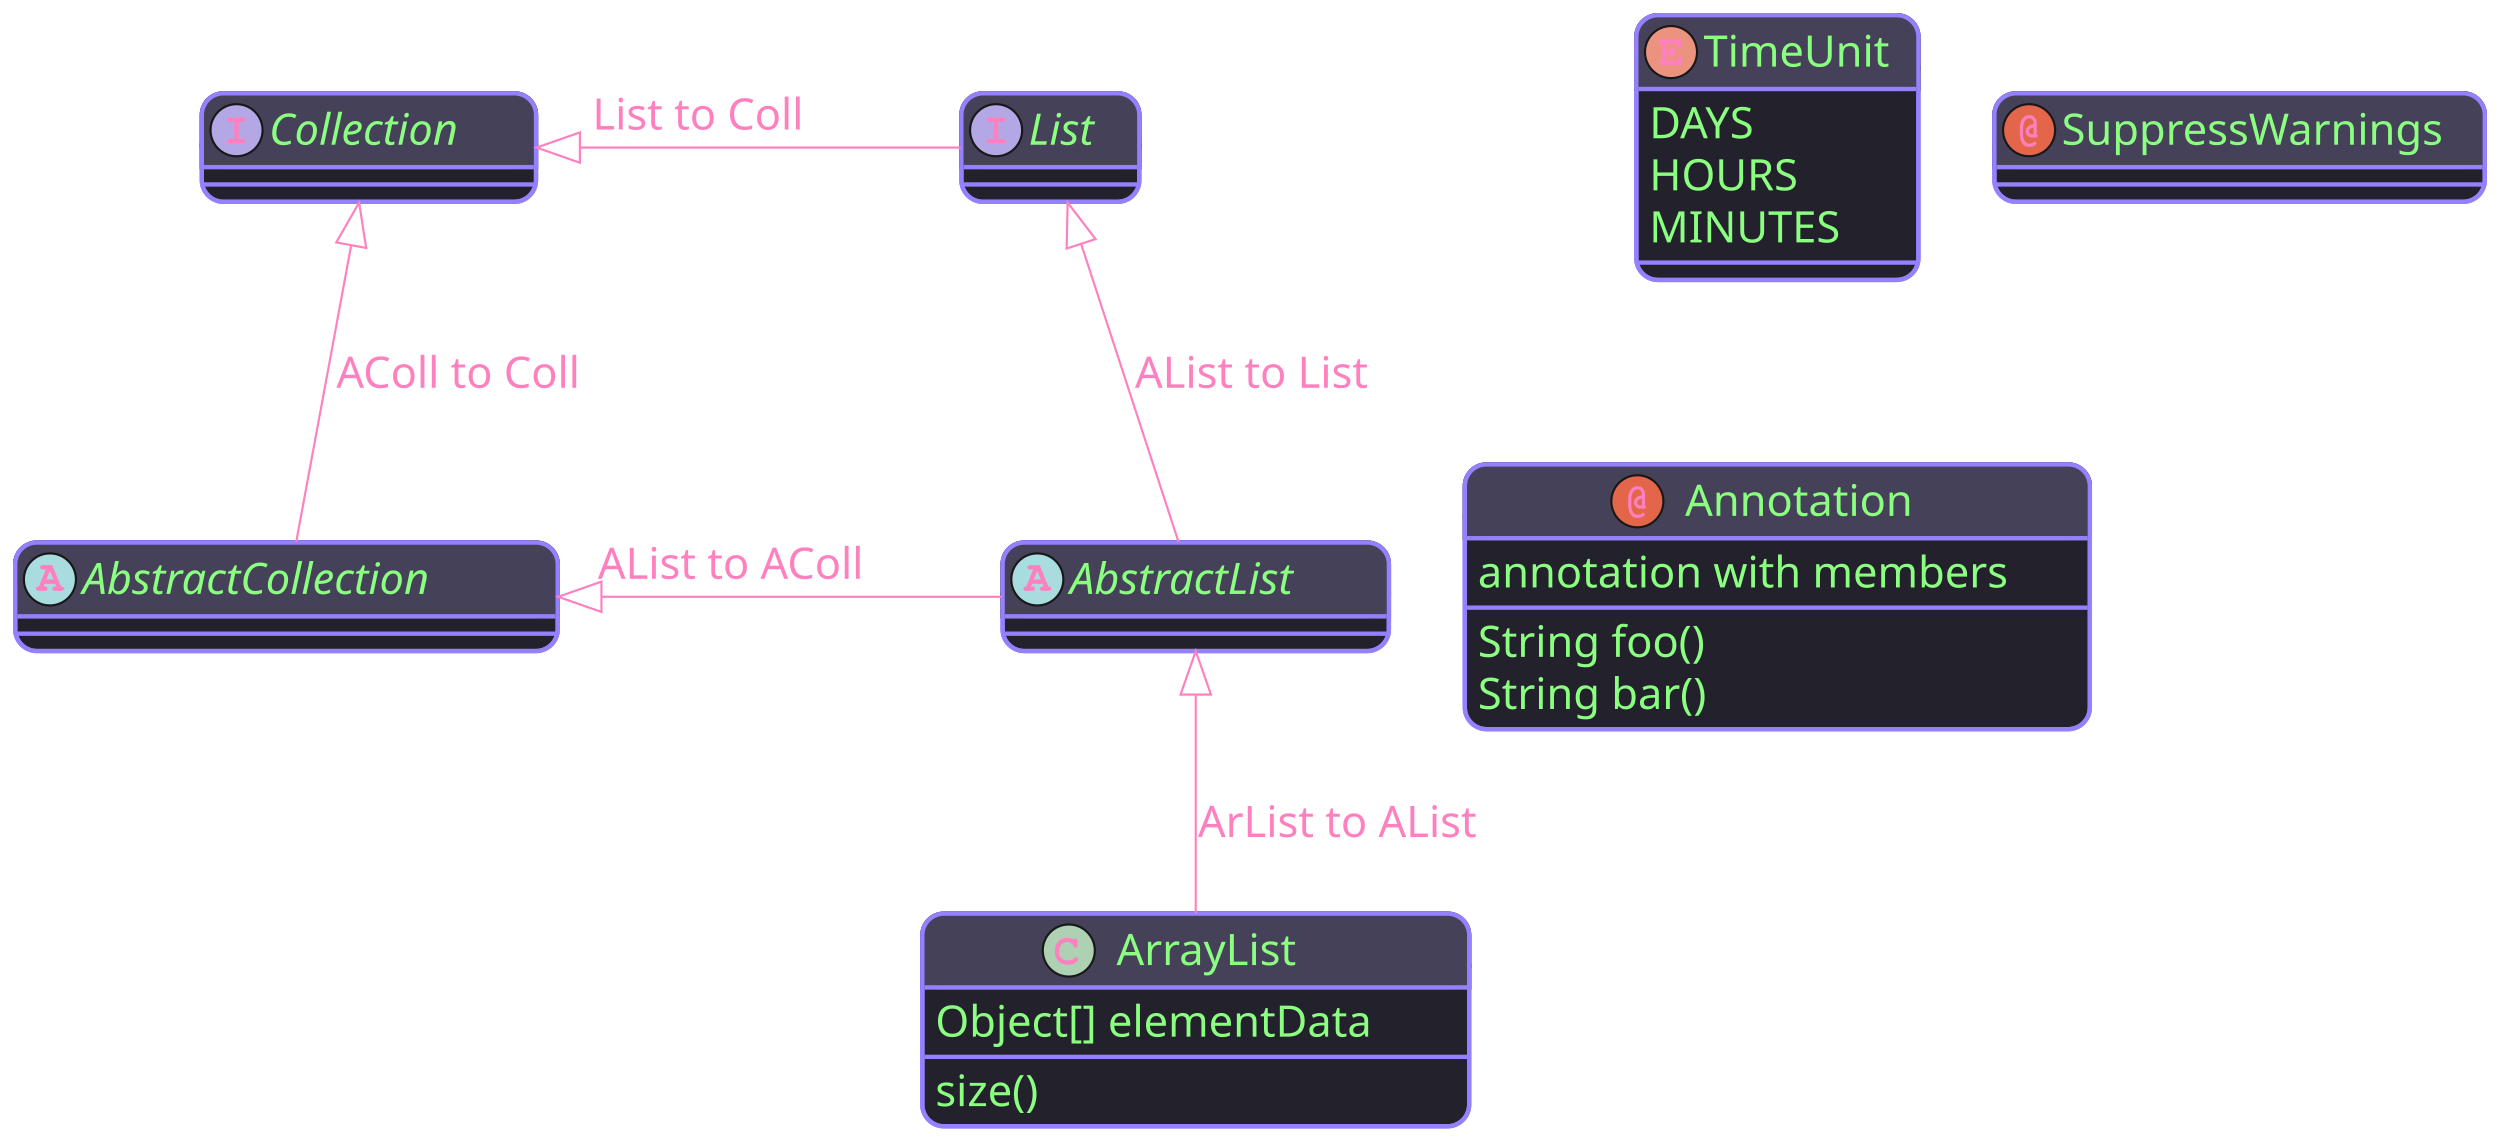
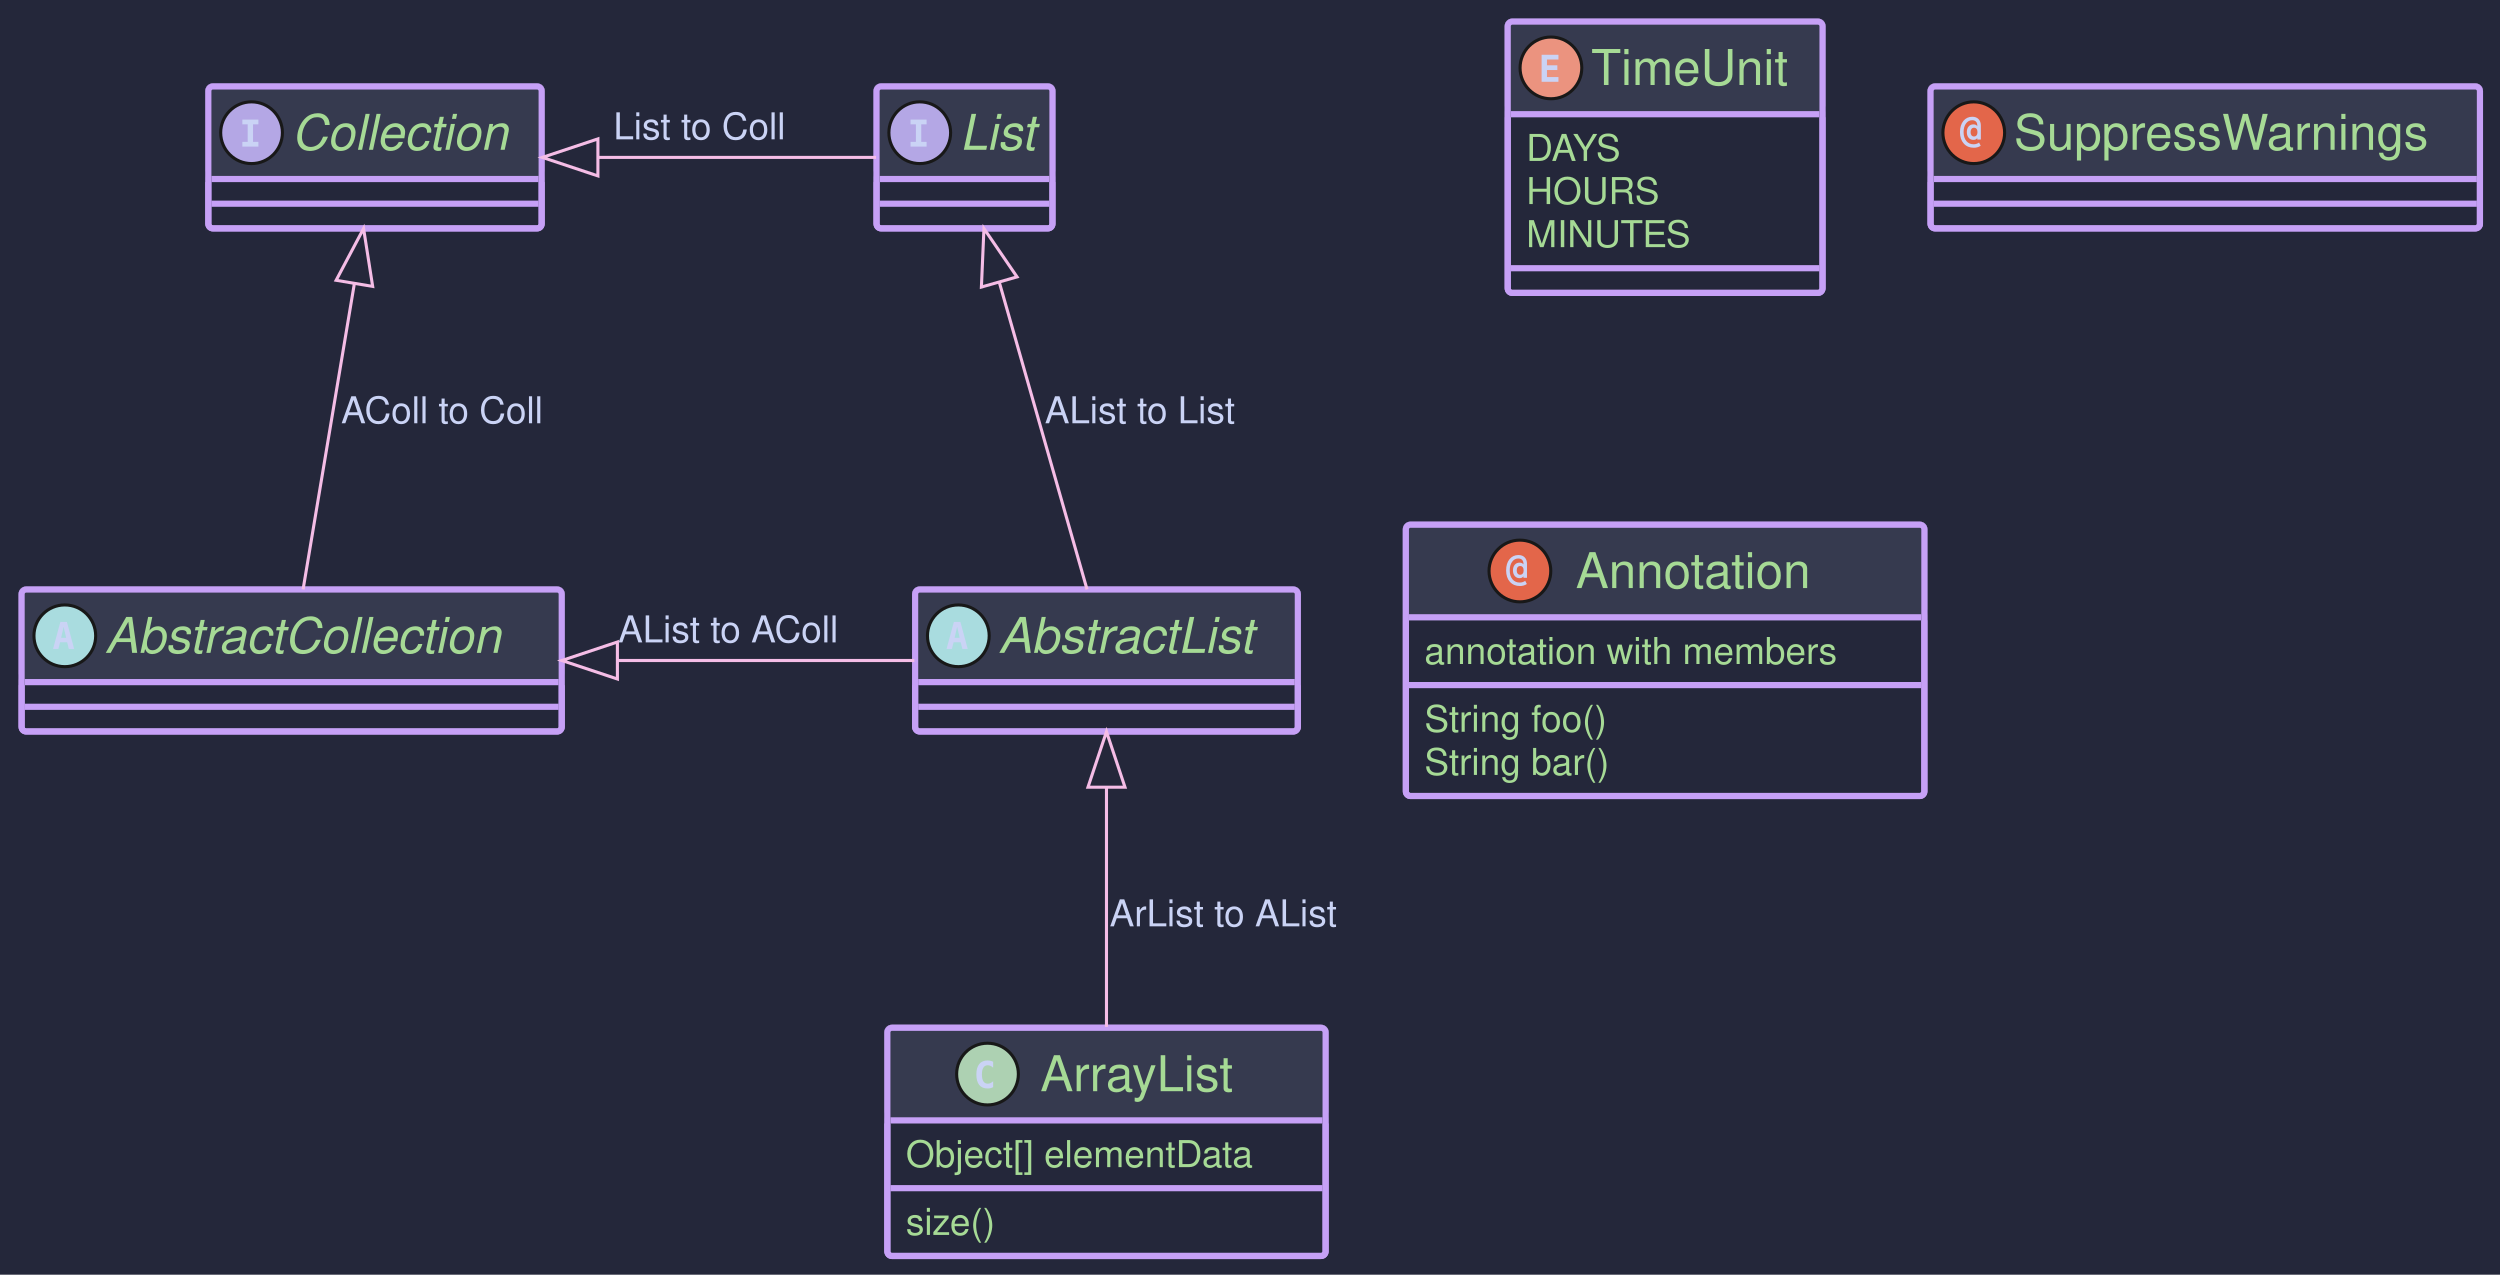
- <svg xmlns="http://www.w3.org/2000/svg" contentStyleType="text/css" height="525px" preserveAspectRatio="none" style="width:1152px;height:525px;background:#22212C;" version="1.1" viewBox="0 0 1152 525" width="1152px" zoomAndPan="magnify">
+ <svg xmlns="http://www.w3.org/2000/svg" contentStyleType="text/css" height="413px" preserveAspectRatio="none" style="width:810px;height:413px;background:#24273A;" version="1.1" viewBox="0 0 810 413" width="810px" zoomAndPan="magnify">
  <defs />
  <g>
+     <rect fill="#24273A" height="413" style="stroke:none;stroke-width:1.0;" width="810" x="0" y="0" />
    <g id="elem_AbstractList">
-       <rect codeLine="4" fill="#22212C" height="50" id="AbstractList" rx="10" ry="10" style="stroke:#9580FF;stroke-width:2.0;" width="178" x="462" y="250" />
-       <rect fill="#454158" height="34" rx="10" ry="10" style="stroke:#454158;stroke-width:2.0;" width="178" x="462" y="250" />
-       <rect fill="#454158" height="10" style="stroke:#454158;stroke-width:2.0;" width="178" x="462" y="274" />
-       <rect codeLine="4" fill="none" height="50" id="AbstractList" rx="10" ry="10" style="stroke:#9580FF;stroke-width:2.0;" width="178" x="462" y="250" />
-       <ellipse cx="478" cy="267" fill="#A9DCDF" rx="12" ry="12" style="stroke:#181818;stroke-width:1.0;" />
-       <path d="M480.453,269.031 L475.578,269.031 L475.094,270.25 L475.578,270.25 Q476.312,270.25 476.609,270.531 Q476.922,270.797 476.922,271.25 Q476.922,271.688 476.609,271.969 Q476.312,272.25 475.578,272.25 L472.891,272.25 Q472.172,272.25 471.859,271.969 Q471.547,271.688 471.547,271.25 Q471.547,270.797 471.875,270.516 Q472.203,270.234 472.938,270.25 L476.078,262.422 L474.781,262.422 Q474.047,262.422 473.734,262.141 Q473.438,261.859 473.438,261.406 Q473.438,260.953 473.734,260.688 Q474.047,260.406 474.781,260.406 L479.094,260.406 L483.078,270.25 Q483.781,270.25 484.016,270.406 Q484.469,270.719 484.469,271.25 Q484.469,271.688 484.156,271.969 Q483.859,272.25 483.141,272.25 L480.438,272.25 Q479.719,272.25 479.406,271.969 Q479.094,271.688 479.094,271.25 Q479.094,270.797 479.406,270.531 Q479.719,270.25 480.438,270.25 L480.922,270.25 L480.453,269.031 Z M479.625,267.031 L478,263.062 L476.391,267.031 L479.625,267.031 Z " fill="#FF80BF" />
-       <text fill="#8AFF80" font-family="Fira Mono" font-size="20" font-style="italic" lengthAdjust="spacing" textLength="144" x="493" y="273.7">AbstractList</text>
-       <line style="stroke:#9580FF;stroke-width:2.0;" x1="463" x2="639" y1="284" y2="284" />
-       <line style="stroke:#9580FF;stroke-width:2.0;" x1="463" x2="639" y1="292" y2="292" />
+       <rect codeLine="4" fill="#24273A" height="46" id="AbstractList" rx="1.5" ry="1.5" style="stroke:#C6A0F6;stroke-width:2.0;" width="124" x="296.5" y="191" />
+       <rect fill="#363A4F" height="30" rx="1.5" ry="1.5" style="stroke:#363A4F;stroke-width:2.0;" width="124" x="296.5" y="191" />
+       <rect fill="#363A4F" height="1.5" style="stroke:#363A4F;stroke-width:2.0;" width="124" x="296.5" y="219.5" />
+       <rect codeLine="4" fill="none" height="46" id="AbstractList" rx="1.5" ry="1.5" style="stroke:#C6A0F6;stroke-width:2.0;" width="124" x="296.5" y="191" />
+       <ellipse cx="310.5" cy="206" fill="#A9DCDF" rx="10" ry="10" style="stroke:#181818;stroke-width:1.0;" />
+       <path d="M310.109,203.078 L309.297,206.656 L310.938,206.656 L310.109,203.078 Z M309.062,201.5 L311.172,201.5 L313.531,210.25 L311.797,210.25 L311.266,208.094 L308.953,208.094 L308.422,210.25 L306.688,210.25 L309.062,201.5 Z " fill="#CAD3F5" />
+       <text fill="#A6DA95" font-family="Helvetica" font-size="16" font-style="italic" lengthAdjust="spacing" textLength="94" x="323.5" y="211.539">AbstractList</text>
+       <line style="stroke:#C6A0F6;stroke-width:2.0;" x1="297.5" x2="419.5" y1="221" y2="221" />
+       <line style="stroke:#C6A0F6;stroke-width:2.0;" x1="297.5" x2="419.5" y1="229" y2="229" />
    </g>
    <g id="elem_AbstractCollection">
-       <rect codeLine="5" fill="#22212C" height="50" id="AbstractCollection" rx="10" ry="10" style="stroke:#9580FF;stroke-width:2.0;" width="250" x="7" y="250" />
-       <rect fill="#454158" height="34" rx="10" ry="10" style="stroke:#454158;stroke-width:2.0;" width="250" x="7" y="250" />
-       <rect fill="#454158" height="10" style="stroke:#454158;stroke-width:2.0;" width="250" x="7" y="274" />
-       <rect codeLine="5" fill="none" height="50" id="AbstractCollection" rx="10" ry="10" style="stroke:#9580FF;stroke-width:2.0;" width="250" x="7" y="250" />
-       <ellipse cx="23" cy="267" fill="#A9DCDF" rx="12" ry="12" style="stroke:#181818;stroke-width:1.0;" />
-       <path d="M25.453,269.031 L20.578,269.031 L20.094,270.25 L20.578,270.25 Q21.312,270.25 21.609,270.531 Q21.922,270.797 21.922,271.25 Q21.922,271.688 21.609,271.969 Q21.312,272.25 20.578,272.25 L17.891,272.25 Q17.172,272.25 16.859,271.969 Q16.547,271.688 16.547,271.25 Q16.547,270.797 16.875,270.516 Q17.203,270.234 17.938,270.25 L21.078,262.422 L19.781,262.422 Q19.047,262.422 18.734,262.141 Q18.438,261.859 18.438,261.406 Q18.438,260.953 18.734,260.688 Q19.047,260.406 19.781,260.406 L24.094,260.406 L28.078,270.25 Q28.781,270.25 29.016,270.406 Q29.469,270.719 29.469,271.25 Q29.469,271.688 29.156,271.969 Q28.859,272.25 28.141,272.25 L25.438,272.25 Q24.719,272.25 24.406,271.969 Q24.094,271.688 24.094,271.25 Q24.094,270.797 24.406,270.531 Q24.719,270.25 25.438,270.25 L25.922,270.25 L25.453,269.031 Z M24.625,267.031 L23,263.062 L21.391,267.031 L24.625,267.031 Z " fill="#FF80BF" />
-       <text fill="#8AFF80" font-family="Fira Mono" font-size="20" font-style="italic" lengthAdjust="spacing" textLength="216" x="38" y="273.7">AbstractCollection</text>
-       <line style="stroke:#9580FF;stroke-width:2.0;" x1="8" x2="256" y1="284" y2="284" />
-       <line style="stroke:#9580FF;stroke-width:2.0;" x1="8" x2="256" y1="292" y2="292" />
+       <rect codeLine="5" fill="#24273A" height="46" id="AbstractCollection" rx="1.5" ry="1.5" style="stroke:#C6A0F6;stroke-width:2.0;" width="175" x="7" y="191" />
+       <rect fill="#363A4F" height="30" rx="1.5" ry="1.5" style="stroke:#363A4F;stroke-width:2.0;" width="175" x="7" y="191" />
+       <rect fill="#363A4F" height="1.5" style="stroke:#363A4F;stroke-width:2.0;" width="175" x="7" y="219.5" />
+       <rect codeLine="5" fill="none" height="46" id="AbstractCollection" rx="1.5" ry="1.5" style="stroke:#C6A0F6;stroke-width:2.0;" width="175" x="7" y="191" />
+       <ellipse cx="21" cy="206" fill="#A9DCDF" rx="10" ry="10" style="stroke:#181818;stroke-width:1.0;" />
+       <path d="M20.609,203.078 L19.797,206.656 L21.438,206.656 L20.609,203.078 Z M19.562,201.5 L21.672,201.5 L24.031,210.25 L22.297,210.25 L21.766,208.094 L19.453,208.094 L18.922,210.25 L17.188,210.25 L19.562,201.5 Z " fill="#CAD3F5" />
+       <text fill="#A6DA95" font-family="Helvetica" font-size="16" font-style="italic" lengthAdjust="spacing" textLength="145" x="34" y="211.539">AbstractCollection</text>
+       <line style="stroke:#C6A0F6;stroke-width:2.0;" x1="8" x2="181" y1="221" y2="221" />
+       <line style="stroke:#C6A0F6;stroke-width:2.0;" x1="8" x2="181" y1="229" y2="229" />
    </g>
    <g id="elem_List">
-       <rect codeLine="6" fill="#22212C" height="50" id="List" rx="10" ry="10" style="stroke:#9580FF;stroke-width:2.0;" width="82" x="443" y="43" />
-       <rect fill="#454158" height="34" rx="10" ry="10" style="stroke:#454158;stroke-width:2.0;" width="82" x="443" y="43" />
-       <rect fill="#454158" height="10" style="stroke:#454158;stroke-width:2.0;" width="82" x="443" y="67" />
-       <rect codeLine="6" fill="none" height="50" id="List" rx="10" ry="10" style="stroke:#9580FF;stroke-width:2.0;" width="82" x="443" y="43" />
-       <ellipse cx="459" cy="60" fill="#B4A7E5" rx="12" ry="12" style="stroke:#181818;stroke-width:1.0;" />
-       <path d="M460,56.172 L460,64 L462.031,64 Q462.75,64 463.047,64.281 Q463.359,64.547 463.359,65 Q463.359,65.438 463.047,65.719 Q462.75,66 462.031,66 L455.984,66 Q455.25,66 454.938,65.719 Q454.641,65.438 454.641,65 Q454.641,64.547 454.938,64.281 Q455.25,64 455.984,64 L458,64 L458,56.172 L455.984,56.172 Q455.25,56.172 454.938,55.891 Q454.641,55.609 454.641,55.156 Q454.641,54.703 454.938,54.438 Q455.25,54.156 455.984,54.156 L462.031,54.156 Q462.75,54.156 463.047,54.438 Q463.359,54.703 463.359,55.156 Q463.359,55.609 463.047,55.891 Q462.75,56.172 462.031,56.172 L460,56.172 Z " fill="#FF80BF" />
-       <text fill="#8AFF80" font-family="Fira Mono" font-size="20" font-style="italic" lengthAdjust="spacing" textLength="48" x="474" y="66.7">List</text>
-       <line style="stroke:#9580FF;stroke-width:2.0;" x1="444" x2="524" y1="77" y2="77" />
-       <line style="stroke:#9580FF;stroke-width:2.0;" x1="444" x2="524" y1="85" y2="85" />
+       <rect codeLine="6" fill="#24273A" height="46" id="List" rx="1.5" ry="1.5" style="stroke:#C6A0F6;stroke-width:2.0;" width="57" x="284" y="28" />
+       <rect fill="#363A4F" height="30" rx="1.5" ry="1.5" style="stroke:#363A4F;stroke-width:2.0;" width="57" x="284" y="28" />
+       <rect fill="#363A4F" height="1.5" style="stroke:#363A4F;stroke-width:2.0;" width="57" x="284" y="56.5" />
+       <rect codeLine="6" fill="none" height="46" id="List" rx="1.5" ry="1.5" style="stroke:#C6A0F6;stroke-width:2.0;" width="57" x="284" y="28" />
+       <ellipse cx="298" cy="43" fill="#B4A7E5" rx="10" ry="10" style="stroke:#181818;stroke-width:1.0;" />
+       <path d="M295.016,40.281 L295.016,38.75 L300.219,38.75 L300.219,40.281 L298.484,40.281 L298.484,45.969 L300.219,45.969 L300.219,47.5 L295.016,47.5 L295.016,45.969 L296.75,45.969 L296.75,40.281 L295.016,40.281 Z " fill="#CAD3F5" />
+       <text fill="#A6DA95" font-family="Helvetica" font-size="16" font-style="italic" lengthAdjust="spacing" textLength="27" x="311" y="48.539">List</text>
+       <line style="stroke:#C6A0F6;stroke-width:2.0;" x1="285" x2="340" y1="58" y2="58" />
+       <line style="stroke:#C6A0F6;stroke-width:2.0;" x1="285" x2="340" y1="66" y2="66" />
    </g>
    <g id="elem_Collection">
-       <rect codeLine="7" fill="#22212C" height="50" id="Collection" rx="10" ry="10" style="stroke:#9580FF;stroke-width:2.0;" width="154" x="93" y="43" />
-       <rect fill="#454158" height="34" rx="10" ry="10" style="stroke:#454158;stroke-width:2.0;" width="154" x="93" y="43" />
-       <rect fill="#454158" height="10" style="stroke:#454158;stroke-width:2.0;" width="154" x="93" y="67" />
-       <rect codeLine="7" fill="none" height="50" id="Collection" rx="10" ry="10" style="stroke:#9580FF;stroke-width:2.0;" width="154" x="93" y="43" />
-       <ellipse cx="109" cy="60" fill="#B4A7E5" rx="12" ry="12" style="stroke:#181818;stroke-width:1.0;" />
-       <path d="M110,56.172 L110,64 L112.031,64 Q112.75,64 113.047,64.281 Q113.359,64.547 113.359,65 Q113.359,65.438 113.047,65.719 Q112.75,66 112.031,66 L105.984,66 Q105.25,66 104.938,65.719 Q104.641,65.438 104.641,65 Q104.641,64.547 104.938,64.281 Q105.25,64 105.984,64 L108,64 L108,56.172 L105.984,56.172 Q105.25,56.172 104.938,55.891 Q104.641,55.609 104.641,55.156 Q104.641,54.703 104.938,54.438 Q105.25,54.156 105.984,54.156 L112.031,54.156 Q112.75,54.156 113.047,54.438 Q113.359,54.703 113.359,55.156 Q113.359,55.609 113.047,55.891 Q112.75,56.172 112.031,56.172 L110,56.172 Z " fill="#FF80BF" />
-       <text fill="#8AFF80" font-family="Fira Mono" font-size="20" font-style="italic" lengthAdjust="spacing" textLength="120" x="124" y="66.7">Collection</text>
-       <line style="stroke:#9580FF;stroke-width:2.0;" x1="94" x2="246" y1="77" y2="77" />
-       <line style="stroke:#9580FF;stroke-width:2.0;" x1="94" x2="246" y1="85" y2="85" />
+       <rect codeLine="7" fill="#24273A" height="46" id="Collection" rx="1.5" ry="1.5" style="stroke:#C6A0F6;stroke-width:2.0;" width="108" x="67.5" y="28" />
+       <rect fill="#363A4F" height="30" rx="1.5" ry="1.5" style="stroke:#363A4F;stroke-width:2.0;" width="108" x="67.5" y="28" />
+       <rect fill="#363A4F" height="1.5" style="stroke:#363A4F;stroke-width:2.0;" width="108" x="67.5" y="56.5" />
+       <rect codeLine="7" fill="none" height="46" id="Collection" rx="1.5" ry="1.5" style="stroke:#C6A0F6;stroke-width:2.0;" width="108" x="67.5" y="28" />
+       <ellipse cx="81.5" cy="43" fill="#B4A7E5" rx="10" ry="10" style="stroke:#181818;stroke-width:1.0;" />
+       <path d="M78.516,40.281 L78.516,38.75 L83.719,38.75 L83.719,40.281 L81.984,40.281 L81.984,45.969 L83.719,45.969 L83.719,47.5 L78.516,47.5 L78.516,45.969 L80.25,45.969 L80.25,40.281 L78.516,40.281 Z " fill="#CAD3F5" />
+       <text fill="#A6DA95" font-family="Helvetica" font-size="16" font-style="italic" lengthAdjust="spacing" textLength="78" x="94.5" y="48.539">Collection</text>
+       <line style="stroke:#C6A0F6;stroke-width:2.0;" x1="68.5" x2="174.5" y1="58" y2="58" />
+       <line style="stroke:#C6A0F6;stroke-width:2.0;" x1="68.5" x2="174.5" y1="66" y2="66" />
    </g>
    <g id="elem_ArrayList">
-       <rect codeLine="16" fill="#22212C" height="98" id="ArrayList" rx="10" ry="10" style="stroke:#9580FF;stroke-width:2.0;" width="252" x="425" y="421" />
-       <rect fill="#454158" height="34" rx="10" ry="10" style="stroke:#454158;stroke-width:2.0;" width="252" x="425" y="421" />
-       <rect fill="#454158" height="10" style="stroke:#454158;stroke-width:2.0;" width="252" x="425" y="445" />
-       <rect codeLine="16" fill="none" height="98" id="ArrayList" rx="10" ry="10" style="stroke:#9580FF;stroke-width:2.0;" width="252" x="425" y="421" />
-       <ellipse cx="492.5" cy="438" fill="#ADD1B2" rx="12" ry="12" style="stroke:#181818;stroke-width:1.0;" />
-       <path d="M494.641,432.922 Q494.828,432.672 495.047,432.547 Q495.266,432.406 495.516,432.406 Q495.953,432.406 496.234,432.719 Q496.516,433.016 496.516,433.734 L496.516,435.438 Q496.516,436.156 496.234,436.469 Q495.953,436.781 495.516,436.781 Q495.125,436.781 494.875,436.547 Q494.625,436.328 494.516,435.719 Q494.453,435.297 494.234,435.078 Q493.844,434.641 493.125,434.375 Q492.406,434.109 491.688,434.109 Q490.781,434.109 490.031,434.5 Q489.281,434.891 488.703,435.781 Q488.125,436.656 488.125,437.859 L488.125,439.156 Q488.125,440.609 489.172,441.578 Q490.234,442.547 492.094,442.547 Q493.203,442.547 493.984,442.234 Q494.422,442.062 494.938,441.547 Q495.25,441.234 495.422,441.141 Q495.594,441.047 495.828,441.047 Q496.219,441.047 496.516,441.359 Q496.828,441.656 496.828,442.062 Q496.828,442.469 496.422,442.938 Q495.828,443.625 494.891,444.016 Q493.625,444.547 492.109,444.547 Q490.328,444.547 488.906,443.812 Q487.75,443.219 486.938,441.953 Q486.125,440.688 486.125,439.203 L486.125,437.844 Q486.125,436.281 486.844,434.938 Q487.578,433.578 488.859,432.844 Q490.156,432.109 491.609,432.109 Q492.469,432.109 493.219,432.312 Q493.984,432.516 494.641,432.922 Z " fill="#FF80BF" />
-       <text fill="#8AFF80" font-family="Fira Mono" font-size="20" lengthAdjust="spacing" textLength="108" x="514.5" y="444.7">ArrayList</text>
-       <line style="stroke:#9580FF;stroke-width:2.0;" x1="426" x2="676" y1="455" y2="455" />
-       <text fill="#8AFF80" font-family="Fira Mono" font-size="20" lengthAdjust="spacing" textLength="240" x="431" y="477.7">Object[] elementData</text>
-       <line style="stroke:#9580FF;stroke-width:2.0;" x1="426" x2="676" y1="487" y2="487" />
-       <text fill="#8AFF80" font-family="Fira Mono" font-size="20" lengthAdjust="spacing" textLength="72" x="431" y="509.7">size()</text>
+       <rect codeLine="16" fill="#24273A" height="73.938" id="ArrayList" rx="1.5" ry="1.5" style="stroke:#C6A0F6;stroke-width:2.0;" width="142" x="287.5" y="333" />
+       <rect fill="#363A4F" height="30" rx="1.5" ry="1.5" style="stroke:#363A4F;stroke-width:2.0;" width="142" x="287.5" y="333" />
+       <rect fill="#363A4F" height="1.5" style="stroke:#363A4F;stroke-width:2.0;" width="142" x="287.5" y="361.5" />
+       <rect codeLine="16" fill="none" height="73.938" id="ArrayList" rx="1.5" ry="1.5" style="stroke:#C6A0F6;stroke-width:2.0;" width="142" x="287.5" y="333" />
+       <ellipse cx="319.95" cy="348" fill="#ADD1B2" rx="10" ry="10" style="stroke:#181818;stroke-width:1.0;" />
+       <path d="M321.778,352.25 Q321.372,352.453 320.919,352.562 Q320.466,352.672 319.981,352.672 Q318.2,352.672 317.262,351.516 Q316.341,350.344 316.341,348.141 Q316.341,345.922 317.262,344.766 Q318.2,343.594 319.981,343.594 Q320.466,343.594 320.919,343.703 Q321.387,343.797 321.778,344.016 L321.778,345.938 Q321.341,345.531 320.919,345.344 Q320.497,345.141 320.059,345.141 Q319.106,345.141 318.622,345.906 Q318.137,346.656 318.137,348.141 Q318.137,349.609 318.622,350.359 Q319.106,351.109 320.059,351.109 Q320.497,351.109 320.919,350.922 Q321.341,350.734 321.778,350.328 L321.778,352.25 Z " fill="#CAD3F5" />
+       <text fill="#A6DA95" font-family="Helvetica" font-size="16" lengthAdjust="spacing" textLength="71" x="337.05" y="353.539">ArrayList</text>
+       <line style="stroke:#C6A0F6;stroke-width:2.0;" x1="288.5" x2="428.5" y1="363" y2="363" />
+       <text fill="#A6DA95" font-family="Helvetica" font-size="12" lengthAdjust="spacing" textLength="130" x="293.5" y="378.139">Object[] elementData</text>
+       <line style="stroke:#C6A0F6;stroke-width:2.0;" x1="288.5" x2="428.5" y1="384.969" y2="384.969" />
+       <text fill="#A6DA95" font-family="Helvetica" font-size="12" lengthAdjust="spacing" textLength="32" x="293.5" y="400.107">size()</text>
    </g>
    <g id="elem_TimeUnit">
-       <rect codeLine="21" fill="#22212C" height="122" id="TimeUnit" rx="10" ry="10" style="stroke:#9580FF;stroke-width:2.0;" width="130" x="754" y="7" />
-       <rect fill="#454158" height="34" rx="10" ry="10" style="stroke:#454158;stroke-width:2.0;" width="130" x="754" y="7" />
-       <rect fill="#454158" height="10" style="stroke:#454158;stroke-width:2.0;" width="130" x="754" y="31" />
-       <rect codeLine="21" fill="none" height="122" id="TimeUnit" rx="10" ry="10" style="stroke:#9580FF;stroke-width:2.0;" width="130" x="754" y="7" />
-       <ellipse cx="770" cy="24" fill="#EB937F" rx="12" ry="12" style="stroke:#181818;stroke-width:1.0;" />
-       <path d="M767.953,25.062 L767.953,28 L773.047,28 L773.047,26.906 Q773.047,26.188 773.328,25.891 Q773.609,25.578 774.062,25.578 Q774.5,25.578 774.781,25.891 Q775.062,26.188 775.062,26.906 L775.062,30 L765.625,30 Q764.906,30 764.594,29.719 Q764.297,29.438 764.297,29 Q764.297,28.547 764.609,28.281 Q764.922,28 765.625,28 L765.938,28 L765.938,20.172 L765.625,20.172 Q764.906,20.172 764.594,19.891 Q764.297,19.609 764.297,19.156 Q764.297,18.703 764.594,18.438 Q764.906,18.156 765.625,18.156 L774.609,18.156 L774.609,21.203 Q774.609,21.922 774.328,22.234 Q774.062,22.531 773.625,22.531 Q773.172,22.531 772.891,22.234 Q772.609,21.938 772.609,21.203 L772.609,20.172 L767.953,20.172 L767.953,23.062 L769.703,23.062 Q769.703,22.281 769.844,22.047 Q770.156,21.578 770.703,21.578 Q771.156,21.578 771.422,21.891 Q771.703,22.188 771.703,22.906 L771.703,25.219 Q771.703,25.875 771.547,26.094 Q771.234,26.547 770.703,26.547 Q770.156,26.547 769.844,26.078 Q769.703,25.844 769.703,25.062 L767.953,25.062 Z " fill="#FF80BF" />
-       <text fill="#8AFF80" font-family="Fira Mono" font-size="20" lengthAdjust="spacing" textLength="96" x="785" y="30.7">TimeUnit</text>
-       <line style="stroke:#9580FF;stroke-width:2.0;" x1="755" x2="883" y1="41" y2="41" />
-       <text fill="#8AFF80" font-family="Fira Mono" font-size="20" lengthAdjust="spacing" textLength="48" x="760" y="63.7">DAYS</text>
-       <text fill="#8AFF80" font-family="Fira Mono" font-size="20" lengthAdjust="spacing" textLength="60" x="760" y="87.7">HOURS</text>
-       <text fill="#8AFF80" font-family="Fira Mono" font-size="20" lengthAdjust="spacing" textLength="84" x="760" y="111.7">MINUTES</text>
-       <line style="stroke:#9580FF;stroke-width:2.0;" x1="755" x2="883" y1="121" y2="121" />
+       <rect codeLine="21" fill="#24273A" height="87.906" id="TimeUnit" rx="1.5" ry="1.5" style="stroke:#C6A0F6;stroke-width:2.0;" width="102" x="488.5" y="7" />
+       <rect fill="#363A4F" height="30" rx="1.5" ry="1.5" style="stroke:#363A4F;stroke-width:2.0;" width="102" x="488.5" y="7" />
+       <rect fill="#363A4F" height="1.5" style="stroke:#363A4F;stroke-width:2.0;" width="102" x="488.5" y="35.5" />
+       <rect codeLine="21" fill="none" height="87.906" id="TimeUnit" rx="1.5" ry="1.5" style="stroke:#C6A0F6;stroke-width:2.0;" width="102" x="488.5" y="7" />
+       <ellipse cx="502.5" cy="22" fill="#EB937F" rx="10" ry="10" style="stroke:#181818;stroke-width:1.0;" />
+       <path d="M504.938,26.5 L499.484,26.5 L499.484,17.75 L504.938,17.75 L504.938,19.281 L501.219,19.281 L501.219,21.156 L504.578,21.156 L504.578,22.688 L501.219,22.688 L501.219,24.969 L504.938,24.969 L504.938,26.5 Z " fill="#CAD3F5" />
+       <text fill="#A6DA95" font-family="Helvetica" font-size="16" lengthAdjust="spacing" textLength="72" x="515.5" y="27.539">TimeUnit</text>
+       <line style="stroke:#C6A0F6;stroke-width:2.0;" x1="489.5" x2="589.5" y1="37" y2="37" />
+       <text fill="#A6DA95" font-family="Helvetica" font-size="12" lengthAdjust="spacing" textLength="32" x="494.5" y="52.139">DAYS</text>
+       <text fill="#A6DA95" font-family="Helvetica" font-size="12" lengthAdjust="spacing" textLength="43" x="494.5" y="66.107">HOURS</text>
+       <text fill="#A6DA95" font-family="Helvetica" font-size="12" lengthAdjust="spacing" textLength="55" x="494.5" y="80.076">MINUTES</text>
+       <line style="stroke:#C6A0F6;stroke-width:2.0;" x1="489.5" x2="589.5" y1="86.906" y2="86.906" />
    </g>
    <g id="elem_SuppressWarnings">
-       <rect codeLine="27" fill="#22212C" height="50" id="SuppressWarnings" rx="10" ry="10" style="stroke:#9580FF;stroke-width:2.0;" width="226" x="919" y="43" />
-       <rect fill="#454158" height="34" rx="10" ry="10" style="stroke:#454158;stroke-width:2.0;" width="226" x="919" y="43" />
-       <rect fill="#454158" height="10" style="stroke:#454158;stroke-width:2.0;" width="226" x="919" y="67" />
-       <rect codeLine="27" fill="none" height="50" id="SuppressWarnings" rx="10" ry="10" style="stroke:#9580FF;stroke-width:2.0;" width="226" x="919" y="43" />
-       <ellipse cx="935" cy="60" fill="#E3664A" rx="12" ry="12" style="stroke:#181818;stroke-width:1.0;" />
-       <path d="M937.047,57.266 L937.047,56.656 Q937.047,55.688 936.484,55.109 Q935.922,54.516 935.047,54.516 Q934.344,54.516 933.719,54.984 Q933.109,55.438 932.797,56.172 Q932.234,57.469 932.234,58.766 L932.234,61.734 Q932.234,64 933.25,65.328 Q933.906,66.203 935.109,66.203 Q935.734,66.203 936.266,66.031 Q936.797,65.859 937.094,65.578 Q937.391,65.281 937.641,65.281 Q937.953,65.281 938.172,65.5 Q938.391,65.719 938.391,66.047 Q938.391,66.531 937.719,67 Q936.734,67.656 935.047,67.656 Q933.75,67.656 932.922,67.078 Q931.828,66.312 931.297,64.828 Q930.766,63.344 930.766,61.875 L930.766,58.672 Q930.766,56.328 931.922,54.688 Q933.078,53.047 935.016,53.047 Q935.891,53.047 936.656,53.406 Q937.422,53.766 937.969,54.672 Q938.516,55.562 938.516,56.656 L938.516,62 Q938.953,62.188 938.953,62.656 Q938.953,62.984 938.719,63.203 Q938.484,63.406 937.922,63.406 L937.047,63.406 L937.047,63.359 Q936.594,63.422 936.375,63.422 Q935.203,63.422 934.328,62.562 Q933.453,61.688 933.453,60.516 Q933.453,59.266 934.406,58.328 Q935.375,57.375 937.047,57.266 Z M937.047,58.781 Q936.016,58.875 935.469,59.391 Q934.922,59.891 934.922,60.531 Q934.922,61.094 935.375,61.5 Q935.828,61.906 936.562,61.906 Q936.719,61.906 937.047,61.875 L937.047,58.781 Z " fill="#FF80BF" />
-       <text fill="#8AFF80" font-family="Fira Mono" font-size="20" lengthAdjust="spacing" textLength="192" x="950" y="66.7">SuppressWarnings</text>
-       <line style="stroke:#9580FF;stroke-width:2.0;" x1="920" x2="1144" y1="77" y2="77" />
-       <line style="stroke:#9580FF;stroke-width:2.0;" x1="920" x2="1144" y1="85" y2="85" />
+       <rect codeLine="27" fill="#24273A" height="46" id="SuppressWarnings" rx="1.5" ry="1.5" style="stroke:#C6A0F6;stroke-width:2.0;" width="178" x="625.5" y="28" />
+       <rect fill="#363A4F" height="30" rx="1.5" ry="1.5" style="stroke:#363A4F;stroke-width:2.0;" width="178" x="625.5" y="28" />
+       <rect fill="#363A4F" height="1.5" style="stroke:#363A4F;stroke-width:2.0;" width="178" x="625.5" y="56.5" />
+       <rect codeLine="27" fill="none" height="46" id="SuppressWarnings" rx="1.5" ry="1.5" style="stroke:#C6A0F6;stroke-width:2.0;" width="178" x="625.5" y="28" />
+       <ellipse cx="639.5" cy="43" fill="#E3664A" rx="10" ry="10" style="stroke:#181818;stroke-width:1.0;" />
+       <path d="M640.703,42.812 Q640.703,42.141 640.406,41.766 Q640.109,41.391 639.578,41.391 Q639.062,41.391 638.766,41.766 Q638.469,42.141 638.469,42.812 Q638.469,43.469 638.766,43.844 Q639.062,44.219 639.578,44.219 Q640.109,44.219 640.406,43.844 Q640.703,43.469 640.703,42.812 Z M641.797,45.203 L640.641,45.203 L640.641,44.734 Q640.422,45.031 640.109,45.188 Q639.812,45.328 639.391,45.328 Q638.438,45.328 637.844,44.641 Q637.25,43.938 637.25,42.812 Q637.25,41.672 637.828,40.984 Q638.422,40.297 639.391,40.297 Q639.812,40.297 640.125,40.438 Q640.438,40.578 640.641,40.859 L640.641,40.625 Q640.641,39.828 640.203,39.391 Q639.766,38.953 638.969,38.953 Q637.75,38.953 636.969,40.031 Q636.203,41.094 636.203,42.812 Q636.203,44.609 637.094,45.688 Q637.984,46.75 639.469,46.75 Q639.938,46.75 640.375,46.609 Q640.812,46.469 641.219,46.188 L641.75,47.219 Q641.281,47.547 640.719,47.703 Q640.156,47.875 639.531,47.875 Q637.469,47.875 636.25,46.5 Q635.031,45.141 635.031,42.812 Q635.031,40.547 636.125,39.188 Q637.234,37.828 639.031,37.828 Q640.312,37.828 641.047,38.594 Q641.797,39.359 641.797,40.703 L641.797,45.203 Z " fill="#CAD3F5" />
+       <text fill="#A6DA95" font-family="Helvetica" font-size="16" lengthAdjust="spacing" textLength="148" x="652.5" y="48.539">SuppressWarnings</text>
+       <line style="stroke:#C6A0F6;stroke-width:2.0;" x1="626.5" x2="802.5" y1="58" y2="58" />
+       <line style="stroke:#C6A0F6;stroke-width:2.0;" x1="626.5" x2="802.5" y1="66" y2="66" />
    </g>
    <g id="elem_Annotation">
-       <rect codeLine="29" fill="#22212C" height="122" id="Annotation" rx="10" ry="10" style="stroke:#9580FF;stroke-width:2.0;" width="288" x="675" y="214" />
-       <rect fill="#454158" height="34" rx="10" ry="10" style="stroke:#454158;stroke-width:2.0;" width="288" x="675" y="214" />
-       <rect fill="#454158" height="10" style="stroke:#454158;stroke-width:2.0;" width="288" x="675" y="238" />
-       <rect codeLine="29" fill="none" height="122" id="Annotation" rx="10" ry="10" style="stroke:#9580FF;stroke-width:2.0;" width="288" x="675" y="214" />
-       <ellipse cx="754.5" cy="231" fill="#E3664A" rx="12" ry="12" style="stroke:#181818;stroke-width:1.0;" />
-       <path d="M756.547,228.266 L756.547,227.656 Q756.547,226.688 755.984,226.109 Q755.422,225.516 754.547,225.516 Q753.844,225.516 753.219,225.984 Q752.609,226.438 752.297,227.172 Q751.734,228.469 751.734,229.766 L751.734,232.734 Q751.734,235 752.75,236.328 Q753.406,237.203 754.609,237.203 Q755.234,237.203 755.766,237.031 Q756.297,236.859 756.594,236.578 Q756.891,236.281 757.141,236.281 Q757.453,236.281 757.672,236.5 Q757.891,236.719 757.891,237.047 Q757.891,237.531 757.219,238 Q756.234,238.656 754.547,238.656 Q753.25,238.656 752.422,238.078 Q751.328,237.312 750.797,235.828 Q750.266,234.344 750.266,232.875 L750.266,229.672 Q750.266,227.328 751.422,225.688 Q752.578,224.047 754.516,224.047 Q755.391,224.047 756.156,224.406 Q756.922,224.766 757.469,225.672 Q758.016,226.562 758.016,227.656 L758.016,233 Q758.453,233.188 758.453,233.656 Q758.453,233.984 758.219,234.203 Q757.984,234.406 757.422,234.406 L756.547,234.406 L756.547,234.359 Q756.094,234.422 755.875,234.422 Q754.703,234.422 753.828,233.562 Q752.953,232.688 752.953,231.516 Q752.953,230.266 753.906,229.328 Q754.875,228.375 756.547,228.266 Z M756.547,229.781 Q755.516,229.875 754.969,230.391 Q754.422,230.891 754.422,231.531 Q754.422,232.094 754.875,232.5 Q755.328,232.906 756.062,232.906 Q756.219,232.906 756.547,232.875 L756.547,229.781 Z " fill="#FF80BF" />
-       <text fill="#8AFF80" font-family="Fira Mono" font-size="20" lengthAdjust="spacing" textLength="120" x="776.5" y="237.7">Annotation</text>
-       <line style="stroke:#9580FF;stroke-width:2.0;" x1="676" x2="962" y1="248" y2="248" />
-       <text fill="#8AFF80" font-family="Fira Mono" font-size="20" lengthAdjust="spacing" textLength="276" x="681" y="270.7">annotation with members</text>
-       <line style="stroke:#9580FF;stroke-width:2.0;" x1="676" x2="962" y1="280" y2="280" />
-       <text fill="#8AFF80" font-family="Fira Mono" font-size="20" lengthAdjust="spacing" textLength="144" x="681" y="302.7">String foo()</text>
-       <text fill="#8AFF80" font-family="Fira Mono" font-size="20" lengthAdjust="spacing" textLength="144" x="681" y="326.7">String bar()</text>
+       <rect codeLine="29" fill="#24273A" height="87.906" id="Annotation" rx="1.5" ry="1.5" style="stroke:#C6A0F6;stroke-width:2.0;" width="168" x="455.5" y="170" />
+       <rect fill="#363A4F" height="30" rx="1.5" ry="1.5" style="stroke:#363A4F;stroke-width:2.0;" width="168" x="455.5" y="170" />
+       <rect fill="#363A4F" height="1.5" style="stroke:#363A4F;stroke-width:2.0;" width="168" x="455.5" y="198.5" />
+       <rect codeLine="29" fill="none" height="87.906" id="Annotation" rx="1.5" ry="1.5" style="stroke:#C6A0F6;stroke-width:2.0;" width="168" x="455.5" y="170" />
+       <ellipse cx="492.45" cy="185" fill="#E3664A" rx="10" ry="10" style="stroke:#181818;stroke-width:1.0;" />
+       <path d="M493.653,184.812 Q493.653,184.141 493.356,183.766 Q493.059,183.391 492.528,183.391 Q492.012,183.391 491.716,183.766 Q491.419,184.141 491.419,184.812 Q491.419,185.469 491.716,185.844 Q492.012,186.219 492.528,186.219 Q493.059,186.219 493.356,185.844 Q493.653,185.469 493.653,184.812 Z M494.747,187.203 L493.591,187.203 L493.591,186.734 Q493.372,187.031 493.059,187.188 Q492.762,187.328 492.341,187.328 Q491.387,187.328 490.794,186.641 Q490.2,185.938 490.2,184.812 Q490.2,183.672 490.778,182.984 Q491.372,182.297 492.341,182.297 Q492.762,182.297 493.075,182.438 Q493.387,182.578 493.591,182.859 L493.591,182.625 Q493.591,181.828 493.153,181.391 Q492.716,180.953 491.919,180.953 Q490.7,180.953 489.919,182.031 Q489.153,183.094 489.153,184.812 Q489.153,186.609 490.044,187.688 Q490.934,188.75 492.419,188.75 Q492.887,188.75 493.325,188.609 Q493.762,188.469 494.169,188.188 L494.7,189.219 Q494.231,189.547 493.669,189.703 Q493.106,189.875 492.481,189.875 Q490.419,189.875 489.2,188.5 Q487.981,187.141 487.981,184.812 Q487.981,182.547 489.075,181.188 Q490.184,179.828 491.981,179.828 Q493.262,179.828 493.997,180.594 Q494.747,181.359 494.747,182.703 L494.747,187.203 Z " fill="#CAD3F5" />
+       <text fill="#A6DA95" font-family="Helvetica" font-size="16" lengthAdjust="spacing" textLength="87" x="510.55" y="190.539">Annotation</text>
+       <line style="stroke:#C6A0F6;stroke-width:2.0;" x1="456.5" x2="622.5" y1="200" y2="200" />
+       <text fill="#A6DA95" font-family="Helvetica" font-size="12" lengthAdjust="spacing" textLength="156" x="461.5" y="215.139">annotation with members</text>
+       <line style="stroke:#C6A0F6;stroke-width:2.0;" x1="456.5" x2="622.5" y1="221.969" y2="221.969" />
+       <text fill="#A6DA95" font-family="Helvetica" font-size="12" lengthAdjust="spacing" textLength="69" x="461.5" y="237.107">String foo()</text>
+       <text fill="#A6DA95" font-family="Helvetica" font-size="12" lengthAdjust="spacing" textLength="71" x="461.5" y="251.076">String bar()</text>
    </g>
    <g id="link_List_AbstractList">
-       <path codeLine="9" d="M498.24,112.58 C511.91,154.38 532.04,215.98 543.06,249.71 " fill="none" id="List-backto-AbstractList" style="stroke:#FF80BF;stroke-width:1.0;" />
-       <polygon fill="none" points="491.51,114.51,491.95,93.32,504.82,110.16,491.51,114.51" style="stroke:#FF80BF;stroke-width:1.0;" />
-       <text fill="#FF80BF" font-family="Fira Mono" font-size="20" lengthAdjust="spacing" textLength="156" x="523" y="178.7">AList to List</text>
+       <path codeLine="9" d="M323.743,91.358 C332.524,122.098 343.42,160.22 352.2,190.96 " fill="none" id="List-backto-AbstractList" style="stroke:#F5BDE6;stroke-width:1.0;" />
+       <polygon fill="none" points="318.8,74.05,317.974,93.006,329.513,89.71,318.8,74.05" style="stroke:#F5BDE6;stroke-width:1.0;" />
+       <text fill="#CAD3F5" font-family="Helvetica" font-size="12" lengthAdjust="spacing" textLength="70" x="338.5" y="137.139">AList to List</text>
    </g>
    <g id="link_Collection_AbstractCollection">
-       <path codeLine="10" d="M161.81,113.16 C154.07,154.94 142.73,216.13 136.5,249.71 " fill="none" id="Collection-backto-AbstractCollection" style="stroke:#FF80BF;stroke-width:1.0;" />
-       <polygon fill="none" points="154.96,111.71,165.49,93.32,168.73,114.26,154.96,111.71" style="stroke:#FF80BF;stroke-width:1.0;" />
-       <text fill="#FF80BF" font-family="Fira Mono" font-size="20" lengthAdjust="spacing" textLength="156" x="155" y="178.7">AColl to Coll</text>
+       <path codeLine="10" d="M114.826,91.803 C109.676,122.543 103.35,160.22 98.2,190.96 " fill="none" id="Collection-backto-AbstractCollection" style="stroke:#F5BDE6;stroke-width:1.0;" />
+       <polygon fill="none" points="117.8,74.05,108.908,90.811,120.743,92.794,117.8,74.05" style="stroke:#F5BDE6;stroke-width:1.0;" />
+       <text fill="#CAD3F5" font-family="Helvetica" font-size="12" lengthAdjust="spacing" textLength="70" x="110.5" y="137.139">AColl to Coll</text>
    </g>
    <g id="link_Collection_List">
-       <path codeLine="12" d="M267.43,68 C326.32,68 398.34,68 442.69,68 " fill="none" id="Collection-backto-List" style="stroke:#FF80BF;stroke-width:1.0;" />
-       <polygon fill="none" points="267.22,75,247.22,68,267.22,61,267.22,75" style="stroke:#FF80BF;stroke-width:1.0;" />
-       <text fill="#FF80BF" font-family="Fira Mono" font-size="20" lengthAdjust="spacing" textLength="144" x="273" y="59.7">List to Coll</text>
+       <path codeLine="12" d="M193.72,51 C228.9,51 255.34,51 283.84,51 " fill="none" id="Collection-backto-List" style="stroke:#F5BDE6;stroke-width:1.0;" />
+       <polygon fill="none" points="175.72,51,193.72,57,193.72,45,175.72,51" style="stroke:#F5BDE6;stroke-width:1.0;" />
+       <text fill="#CAD3F5" font-family="Helvetica" font-size="12" lengthAdjust="spacing" textLength="62" x="198.75" y="45.139">List to Coll</text>
    </g>
    <g id="link_AbstractCollection_AbstractList">
-       <path codeLine="13" d="M277.18,275 C338.56,275 408.08,275 461.72,275 " fill="none" id="AbstractCollection-backto-AbstractList" style="stroke:#FF80BF;stroke-width:1.0;" />
-       <polygon fill="none" points="277.15,282,257.15,275,277.15,268,277.15,282" style="stroke:#FF80BF;stroke-width:1.0;" />
-       <text fill="#FF80BF" font-family="Fira Mono" font-size="20" lengthAdjust="spacing" textLength="168" x="275.5" y="266.7">AList to AColl</text>
+       <path codeLine="13" d="M200.04,214 C237.41,214 262.17,214 296.24,214 " fill="none" id="AbstractCollection-backto-AbstractList" style="stroke:#F5BDE6;stroke-width:1.0;" />
+       <polygon fill="none" points="182.04,214,200.04,220,200.04,208,182.04,214" style="stroke:#F5BDE6;stroke-width:1.0;" />
+       <text fill="#CAD3F5" font-family="Helvetica" font-size="12" lengthAdjust="spacing" textLength="78" x="200.25" y="208.139">AList to AColl</text>
    </g>
    <g id="link_AbstractList_ArrayList">
-       <path codeLine="14" d="M551,320.41 C551,350.45 551,390.12 551,420.91 " fill="none" id="AbstractList-backto-ArrayList" style="stroke:#FF80BF;stroke-width:1.0;" />
-       <polygon fill="none" points="544,320.05,551,300.05,558,320.05,544,320.05" style="stroke:#FF80BF;stroke-width:1.0;" />
-       <text fill="#FF80BF" font-family="Fira Mono" font-size="20" lengthAdjust="spacing" textLength="180" x="552" y="385.7">ArList to AList</text>
+       <path codeLine="14" d="M358.5,255.06 C358.5,280.02 358.5,303.02 358.5,332.71 " fill="none" id="AbstractList-backto-ArrayList" style="stroke:#F5BDE6;stroke-width:1.0;" />
+       <polygon fill="none" points="358.5,237.06,352.5,255.06,364.5,255.06,358.5,237.06" style="stroke:#F5BDE6;stroke-width:1.0;" />
+       <text fill="#CAD3F5" font-family="Helvetica" font-size="12" lengthAdjust="spacing" textLength="83" x="359.5" y="300.139">ArList to AList</text>
    </g>
  </g>
</svg>
